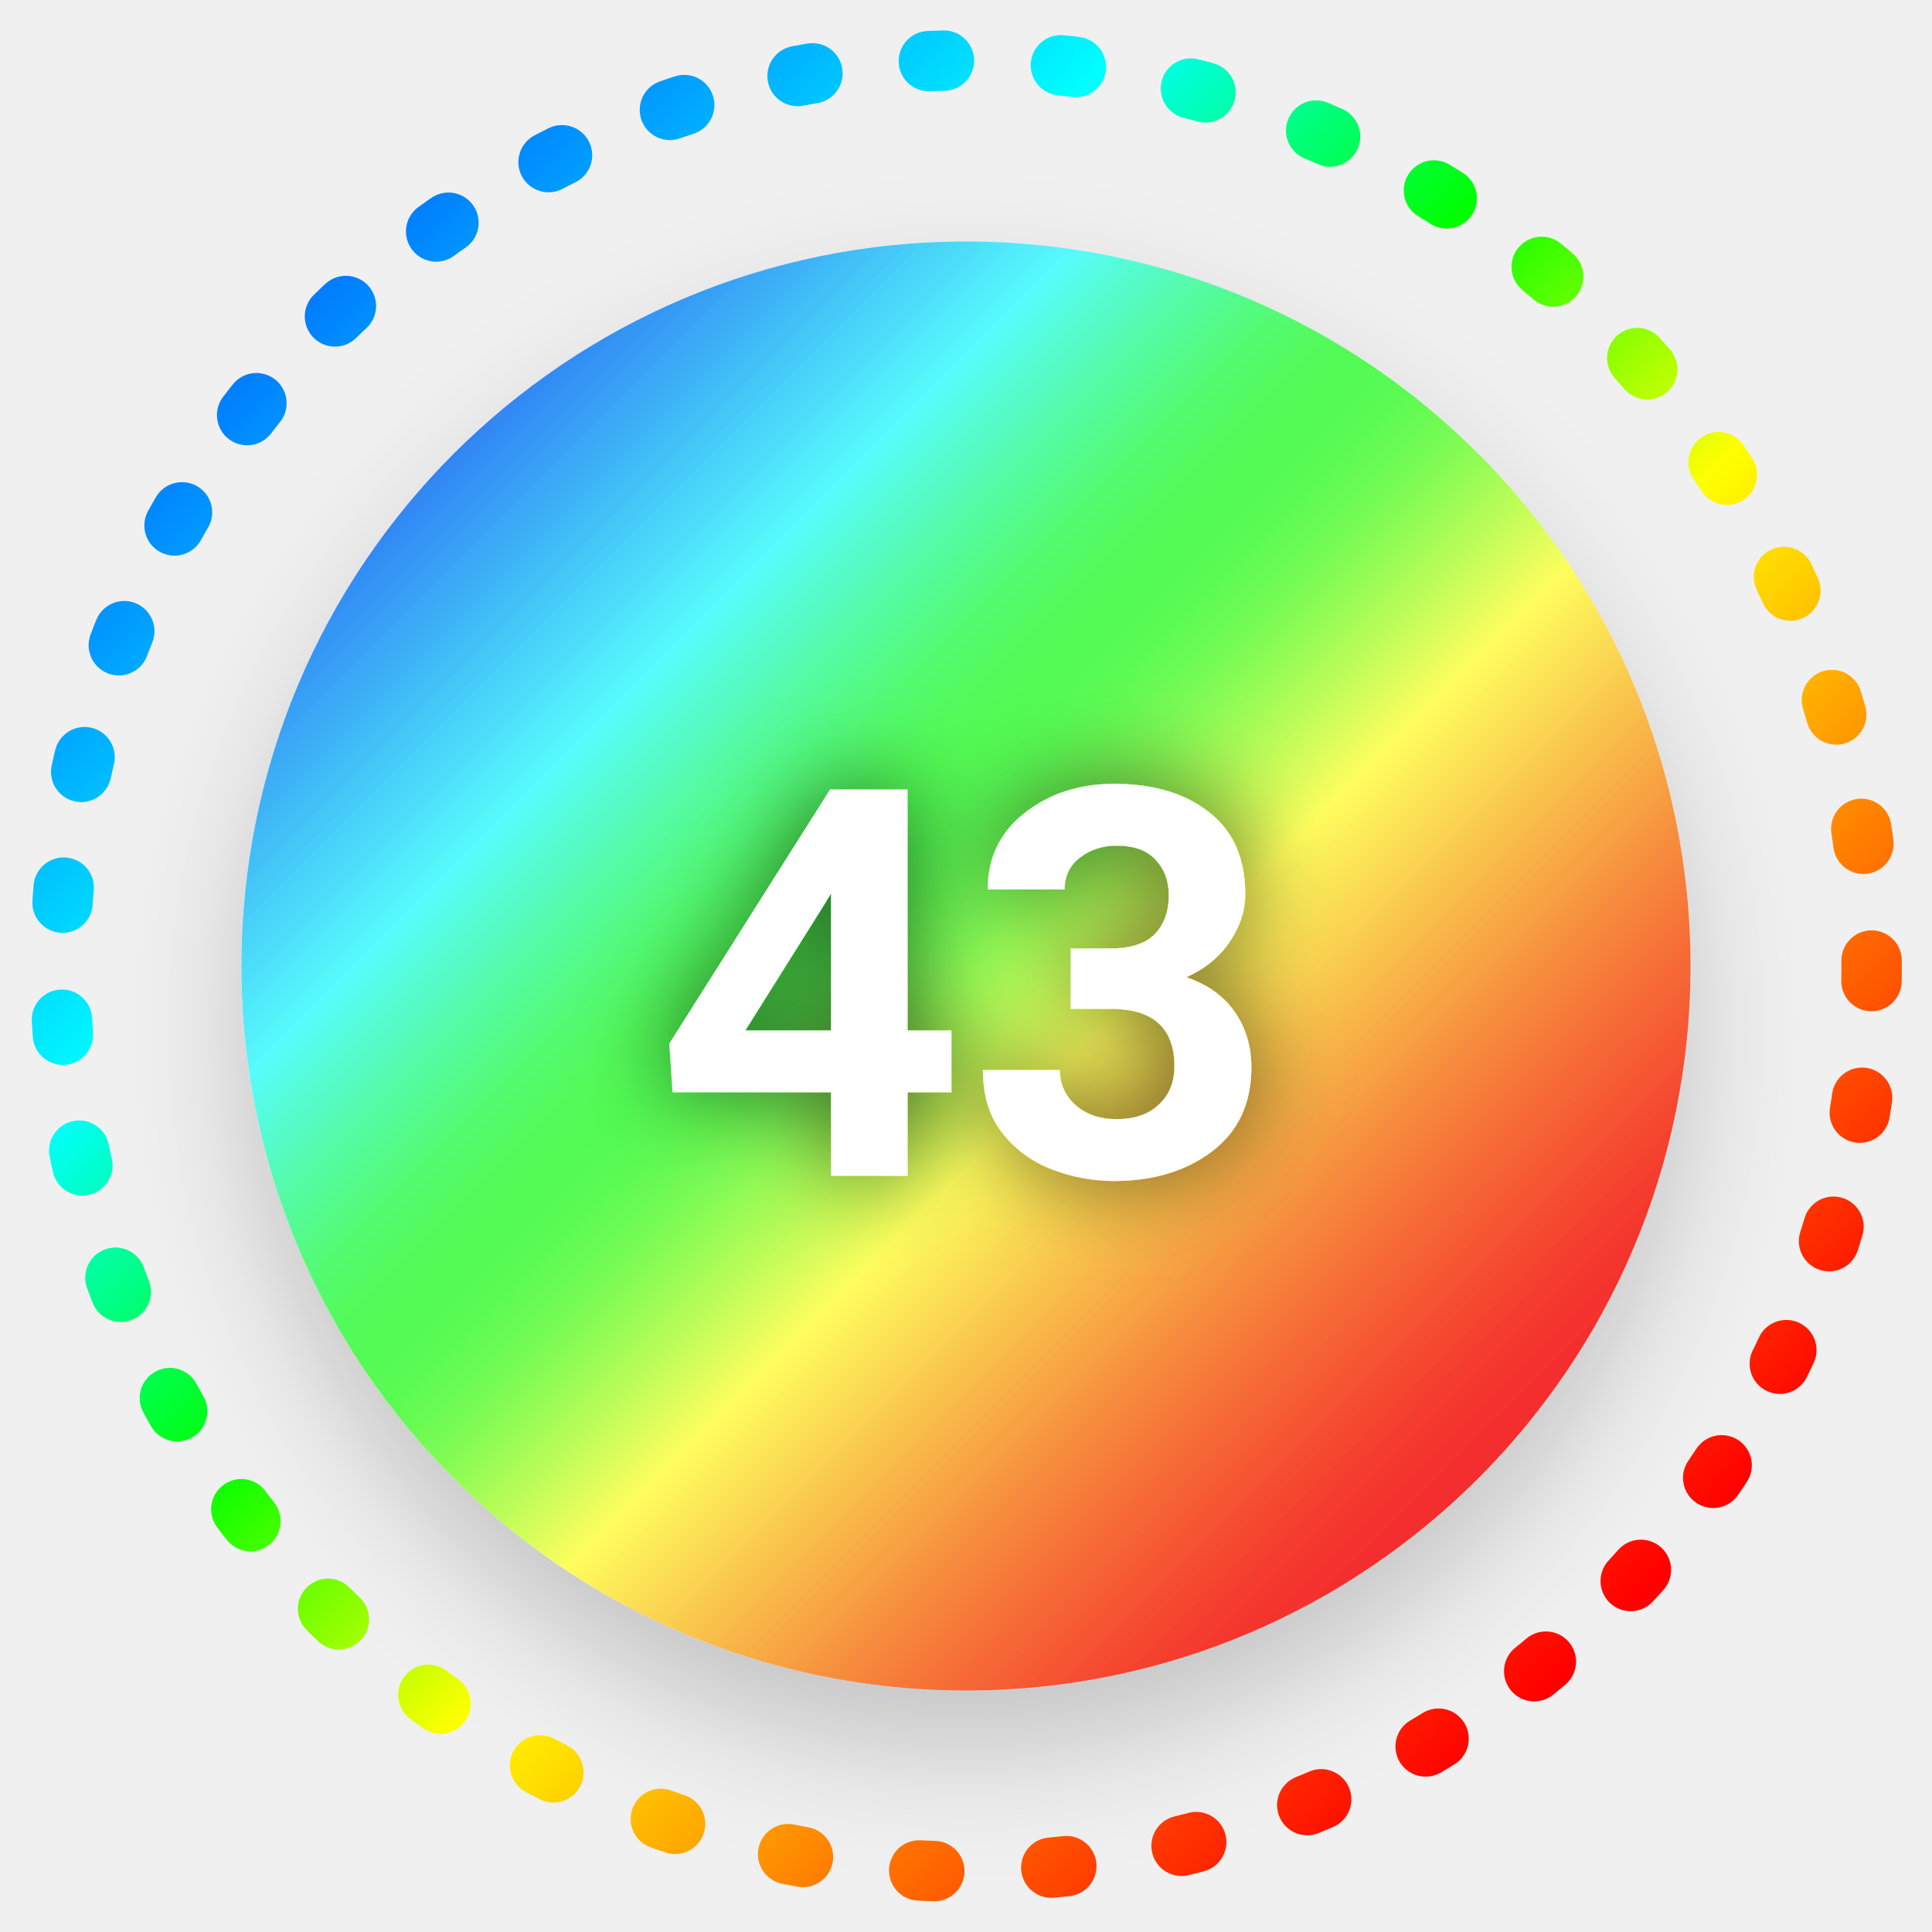
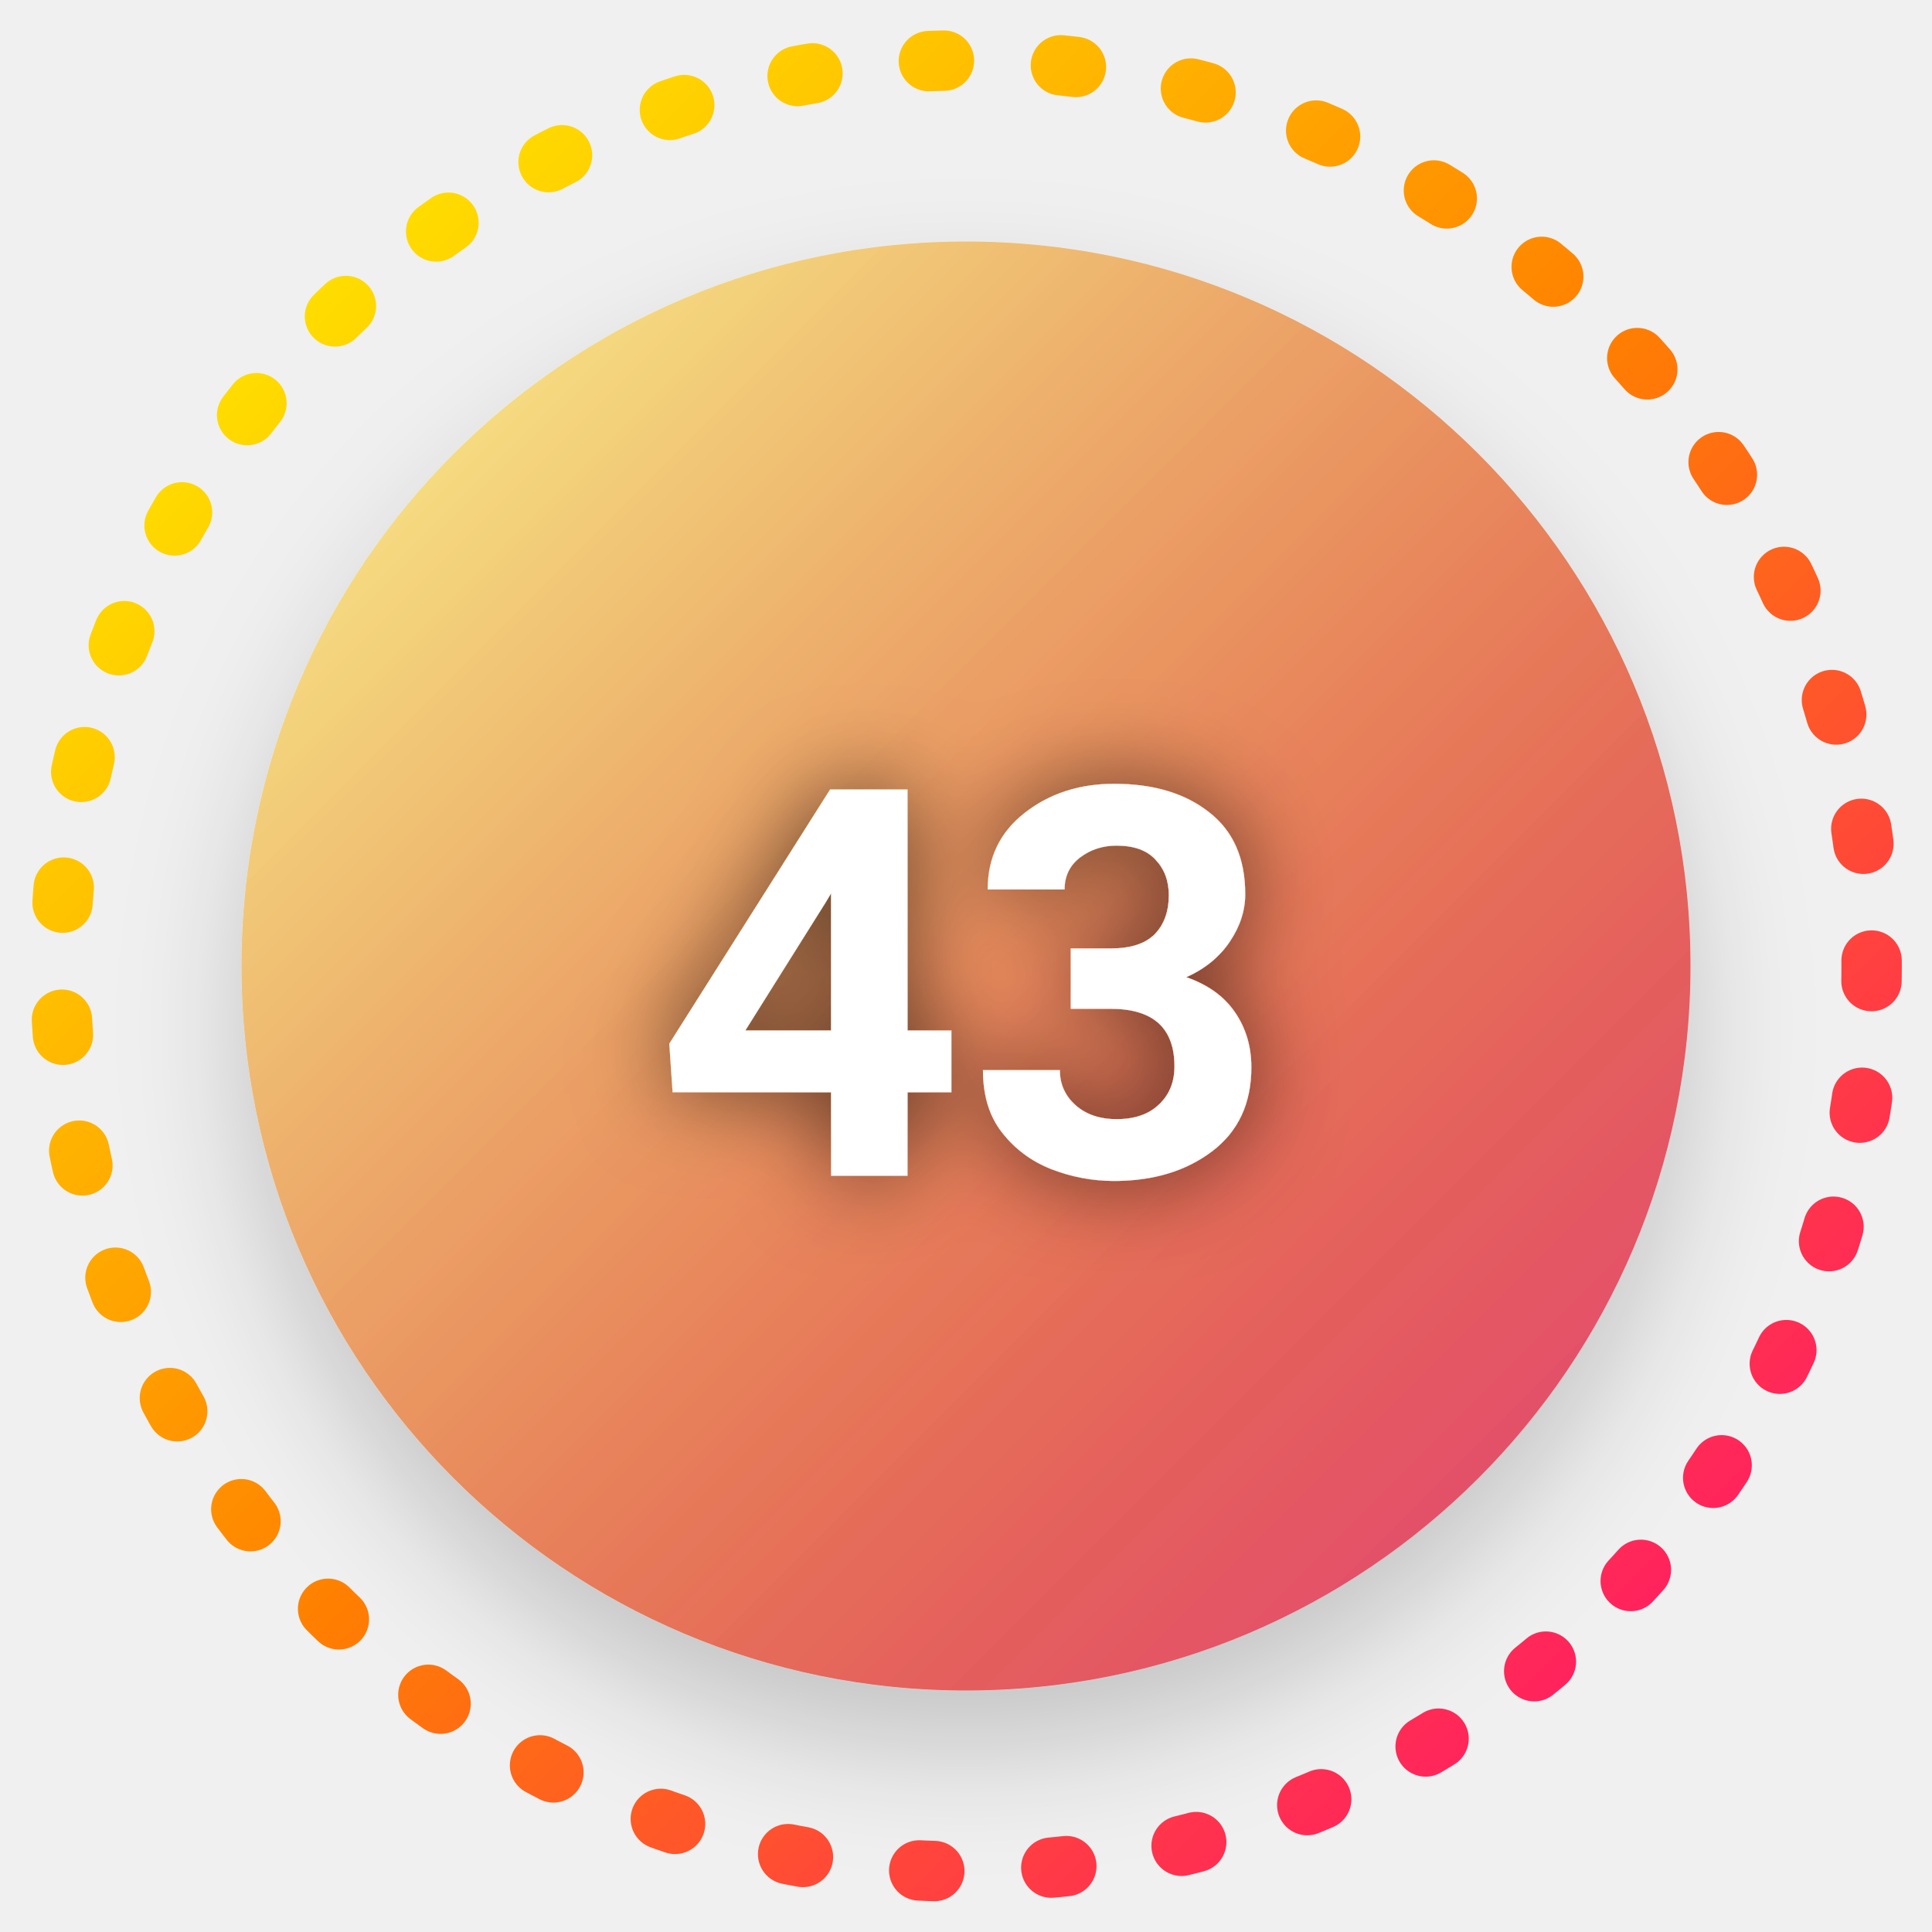
<svg xmlns="http://www.w3.org/2000/svg" width="64" height="64" viewBox="0 0 64 64" role="img" aria-label="Level 43">
  <defs>
    <linearGradient id="ring" x1="0" y1="0" x2="1" y2="1">
      <stop offset="0%" stop-color="#B87333" />
      <stop offset="100%" stop-color="#D18E52" />
    </linearGradient>
    <linearGradient id="inner" x1="0" y1="0" x2="1" y2="1">
-       <stop offset="0%" stop-color="#8000ff" />
-       <stop offset="14%" stop-color="#0080ff" />
-       <stop offset="29%" stop-color="#00ffff" />
-       <stop offset="43%" stop-color="#00ff00" />
-       <stop offset="57%" stop-color="#ffff00" />
-       <stop offset="71%" stop-color="#ff8000" />
-       <stop offset="86%" stop-color="#ff0000" />
+       <stop offset="0%" stop-color="#ffff00" />
+       <stop offset="50%" stop-color="#ff8000" />
      <stop offset="100%" stop-color="#ff0080" />
    </linearGradient>
    <filter id="shadow" x="-20%" y="-20%" width="140%" height="140%">
      <feDropShadow dx="0" dy="2" stdDeviation="2" flood-color="#000" flood-opacity=".18" />
    </filter>
    <filter id="saturation" x="-20%" y="-20%" width="140%" height="140%">
-       <feColorMatrix type="saturate" values="0.88" />
+       <feColorMatrix type="saturate" values="0.7" />
    </filter>
    <filter id="text-shadow" x="-50%" y="-50%" width="200%" height="200%">
      <feDropShadow dx="0" dy="0" stdDeviation="1.5" flood-color="#000" flood-opacity="0.6" />
    </filter>
  </defs>
  <g filter="url(#shadow)">
    <circle cx="32" cy="32" r="24" fill="url(#inner)" filter="url(#saturation)" />
  </g>
  <text x="32" y="34" font-family="'Segoe UI', 'Roboto', 'Helvetica Neue', Arial, sans-serif" font-size="150%" font-weight="700" text-anchor="middle" dominant-baseline="middle" fill="#ffffff" filter="url(#text-shadow)">43
    </text>
  <circle cx="32" cy="32" r="30" fill="none" stroke="url(#inner)" stroke-width="2" stroke-linecap="round" stroke-dasharray="0.5 3.88" stroke-dashoffset="0" />
</svg>
